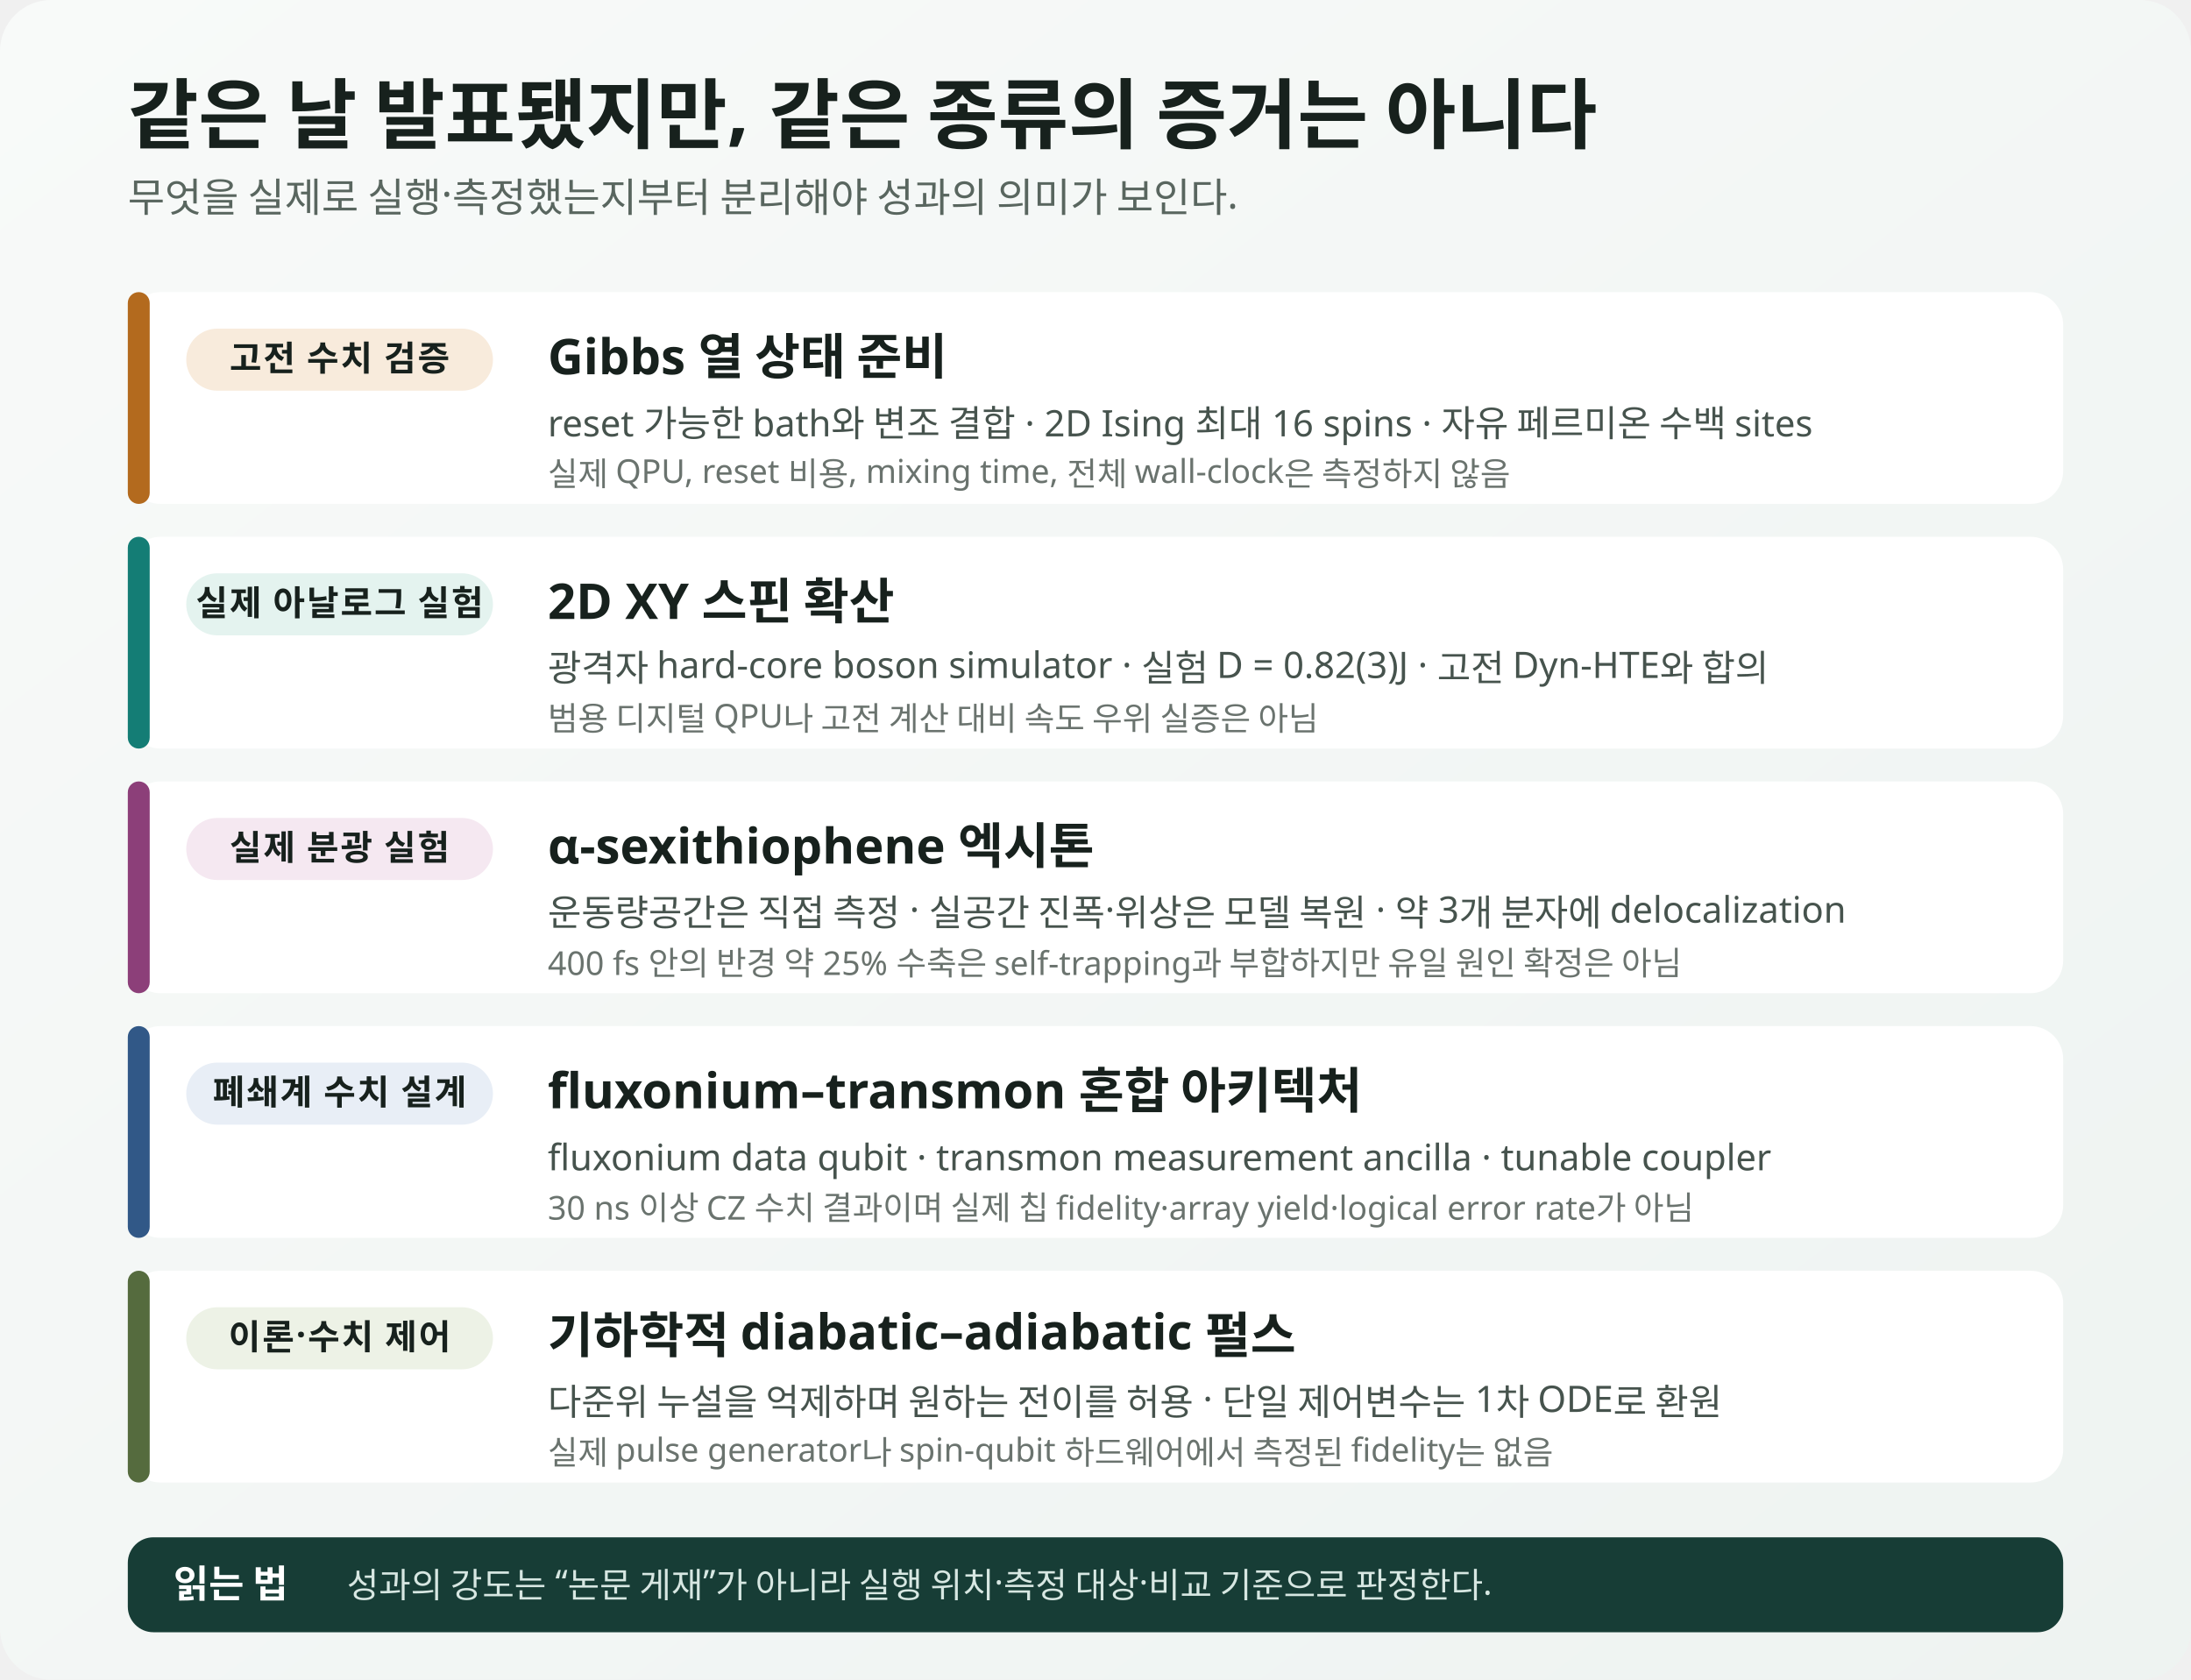
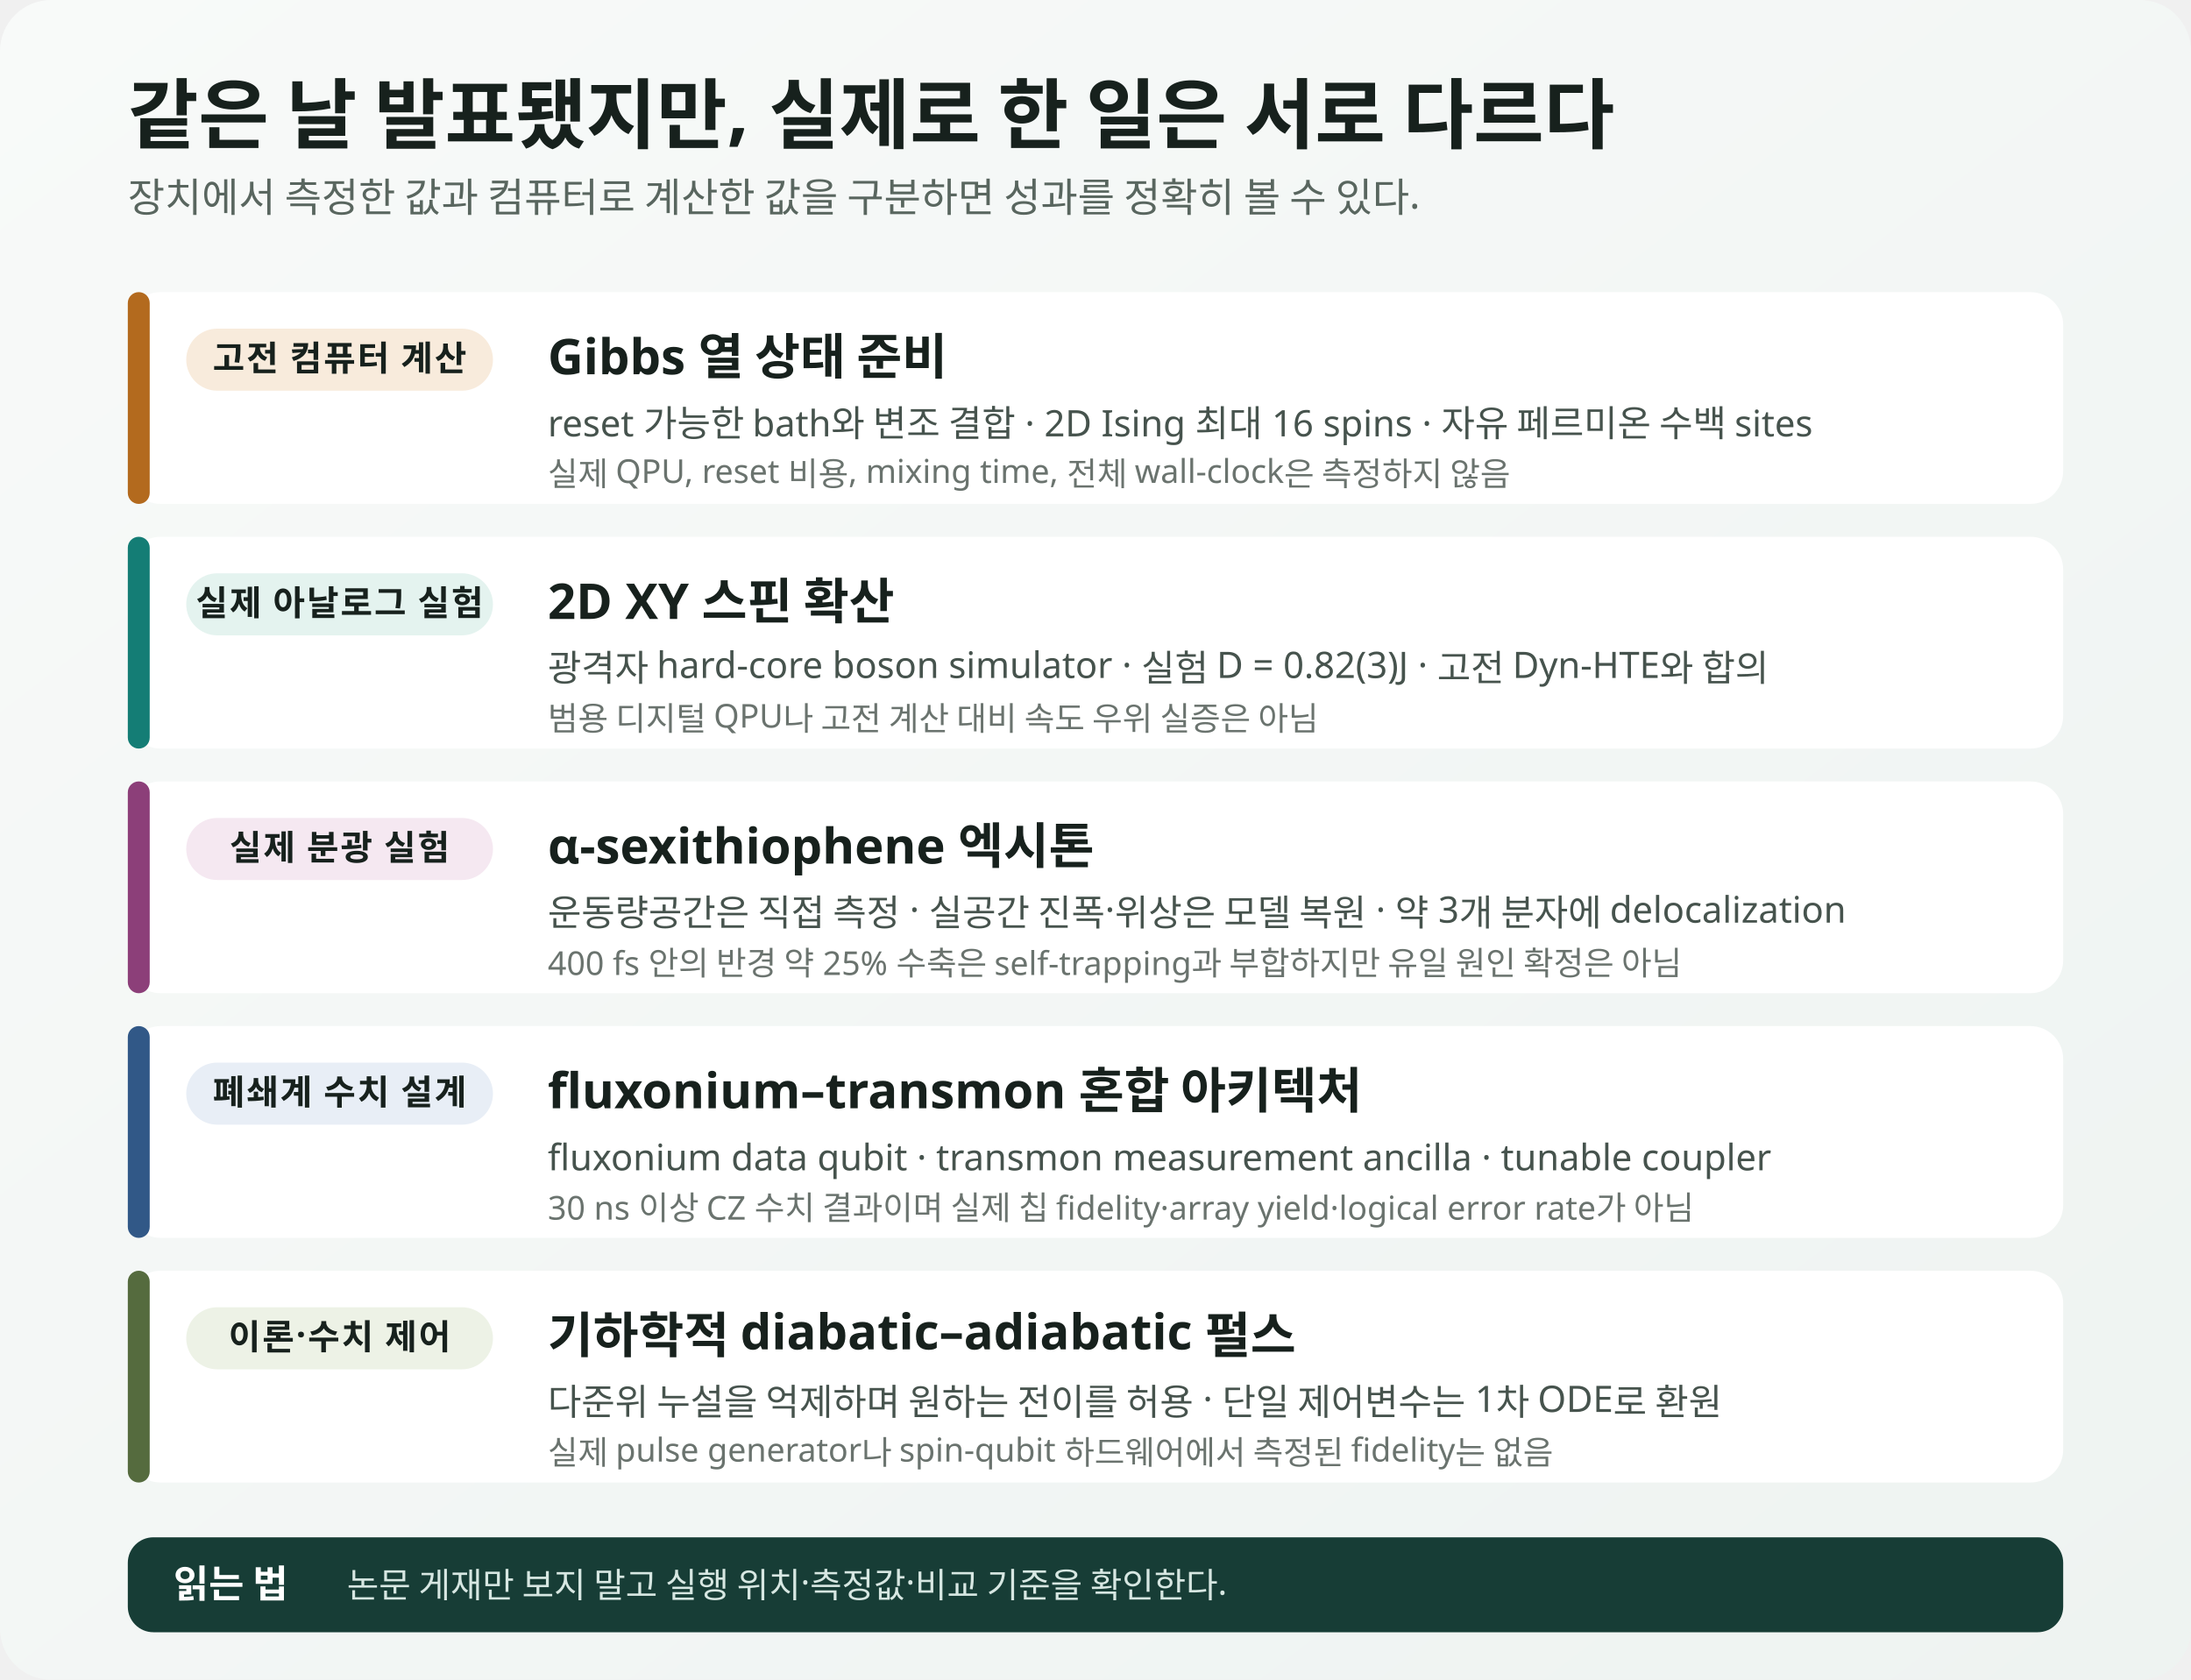
<svg xmlns="http://www.w3.org/2000/svg" width="1200" height="920" viewBox="0 0 1200 920" role="img" aria-labelledby="title desc">
  <defs>
    <linearGradient id="bg" x1="0" y1="0" x2="1" y2="1">
      <stop offset="0" stop-color="#f8faf9" />
      <stop offset="1" stop-color="#eef3f1" />
    </linearGradient>
    <style>
      text { font-family: "Noto Sans KR", "Apple SD Gothic Neo", "Malgun Gothic", sans-serif; fill: #17211d; }
      .title { font-size: 42px; font-weight: 700; }
      .subtitle { font-size: 22px; fill: #59665f; }
      .type { font-size: 19px; font-weight: 700; letter-spacing: 1px; }
      .name { font-size: 27px; font-weight: 700; }
      .body { font-size: 20px; fill: #46534d; }
      .boundary { font-size: 18px; fill: #6a736e; }
      .footer-title { font-size: 21px; font-weight: 700; fill: #ffffff; }
      .footer-body { font-size: 19px; fill: #d7e7e2; }
    </style>
  </defs>
  <rect width="1200" height="920" rx="28" fill="url(#bg)" />
-   <text x="70" y="78" class="title">같은 날 발표됐지만, 같은 종류의 증거는 아니다</text>
-   <text x="70" y="116" class="subtitle">무엇을 실제로 실행·측정했는지부터 분리해야 성과의 의미가 보인다.</text>
+   <text x="70" y="78" class="title">같은 날 발표됐지만, 실제로 한 일은 서로 다르다</text>
+   <text x="70" y="116" class="subtitle">장치에서 측정한 값과 컴퓨터로 계산한 값을 구분하면 성과를 정확히 볼 수 있다.</text>
  <g>
    <rect x="70" y="160" width="1060" height="116" rx="18" fill="#ffffff" />
    <rect x="70" y="160" width="12" height="116" rx="6" fill="#b36a1e" />
    <rect x="102" y="180" width="168" height="34" rx="17" fill="#f8ebdc" />
-     <text x="186" y="203" text-anchor="middle" class="type" fill="#8f4e12">고전 수치 검증</text>
+     <text x="186" y="203" text-anchor="middle" class="type" fill="#8f4e12">고전 컴퓨터 계산</text>
    <text x="300" y="205" class="name">Gibbs 열 상태 준비</text>
    <text x="300" y="239" class="body">reset 가능한 bath와 변조 결합 · 2D Ising 최대 16 spins · 자유 페르미온 수백 sites</text>
    <text x="300" y="266" class="boundary">실제 QPU, reset 비용, mixing time, 전체 wall-clock은 측정하지 않음</text>
    <rect x="70" y="294" width="1060" height="116" rx="18" fill="#ffffff" />
    <rect x="70" y="294" width="12" height="116" rx="6" fill="#147d75" />
    <rect x="102" y="314" width="168" height="34" rx="17" fill="#e4f3ef" />
    <text x="186" y="337" text-anchor="middle" class="type" fill="#0d665f">실제 아날로그 실험</text>
    <text x="300" y="339" class="name">2D XY 스핀 확산</text>
    <text x="300" y="373" class="body">광격자 hard-core boson simulator · 실험 D = 0.82(3)J · 고전 Dyn-HTE와 합의</text>
    <text x="300" y="400" class="boundary">범용 디지털 QPU나 고전 계산 대비 속도 우위 실증은 아님</text>
    <rect x="70" y="428" width="1060" height="116" rx="18" fill="#ffffff" />
    <rect x="70" y="428" width="12" height="116" rx="6" fill="#8c3f79" />
    <rect x="102" y="448" width="168" height="34" rx="17" fill="#f5e8f1" />
    <text x="186" y="471" text-anchor="middle" class="type" fill="#733164">실제 분광 실험</text>
    <text x="300" y="473" class="name">α-sexithiophene 엑시톤</text>
    <text x="300" y="507" class="body">운동량공간은 직접 측정 · 실공간 진폭·위상은 모델 복원 · 약 3개 분자에 delocalization</text>
    <text x="300" y="534" class="boundary">400 fs 안의 반경 약 25% 수축은 self-trapping과 부합하지만 유일 원인 확정은 아님</text>
    <rect x="70" y="562" width="1060" height="116" rx="18" fill="#ffffff" />
    <rect x="70" y="562" width="12" height="116" rx="6" fill="#315887" />
    <rect x="102" y="582" width="168" height="34" rx="17" fill="#e8eef6" />
    <text x="186" y="605" text-anchor="middle" class="type" fill="#274b77">폐쇄계 수치 설계</text>
    <text x="300" y="607" class="name">fluxonium–transmon 혼합 아키텍처</text>
    <text x="300" y="641" class="body">fluxonium data qubit · transmon measurement ancilla · tunable coupler</text>
    <text x="300" y="668" class="boundary">30 ns 이상 CZ 수치 결과이며 실제 칩 fidelity·array yield·logical error rate가 아님</text>
    <rect x="70" y="696" width="1060" height="116" rx="18" fill="#ffffff" />
    <rect x="70" y="696" width="12" height="116" rx="6" fill="#556b3e" />
    <rect x="102" y="716" width="168" height="34" rx="17" fill="#edf2e6" />
    <text x="186" y="739" text-anchor="middle" class="type" fill="#455c31">이론·수치 제어</text>
    <text x="300" y="741" class="name">기하학적 diabatic–adiabatic 펄스</text>
    <text x="300" y="775" class="body">다준위 누설을 억제하며 원하는 전이를 허용 · 단일 제어변수는 1차 ODE로 환원</text>
    <text x="300" y="802" class="boundary">실제 pulse generator나 spin-qubit 하드웨어에서 측정된 fidelity는 없음</text>
  </g>
  <rect x="70" y="842" width="1060" height="52" rx="14" fill="#173d36" />
  <text x="95" y="875" class="footer-title">읽는 법</text>
-   <text x="190" y="875" class="footer-body">성과의 강도는 “논문 게재”가 아니라 실행 위치·측정 대상·비교 기준으로 판정한다.</text>
+   <text x="190" y="875" class="footer-body">논문 게재만 보지 말고 실행 위치·측정값·비교 기준을 확인한다.</text>
</svg>
